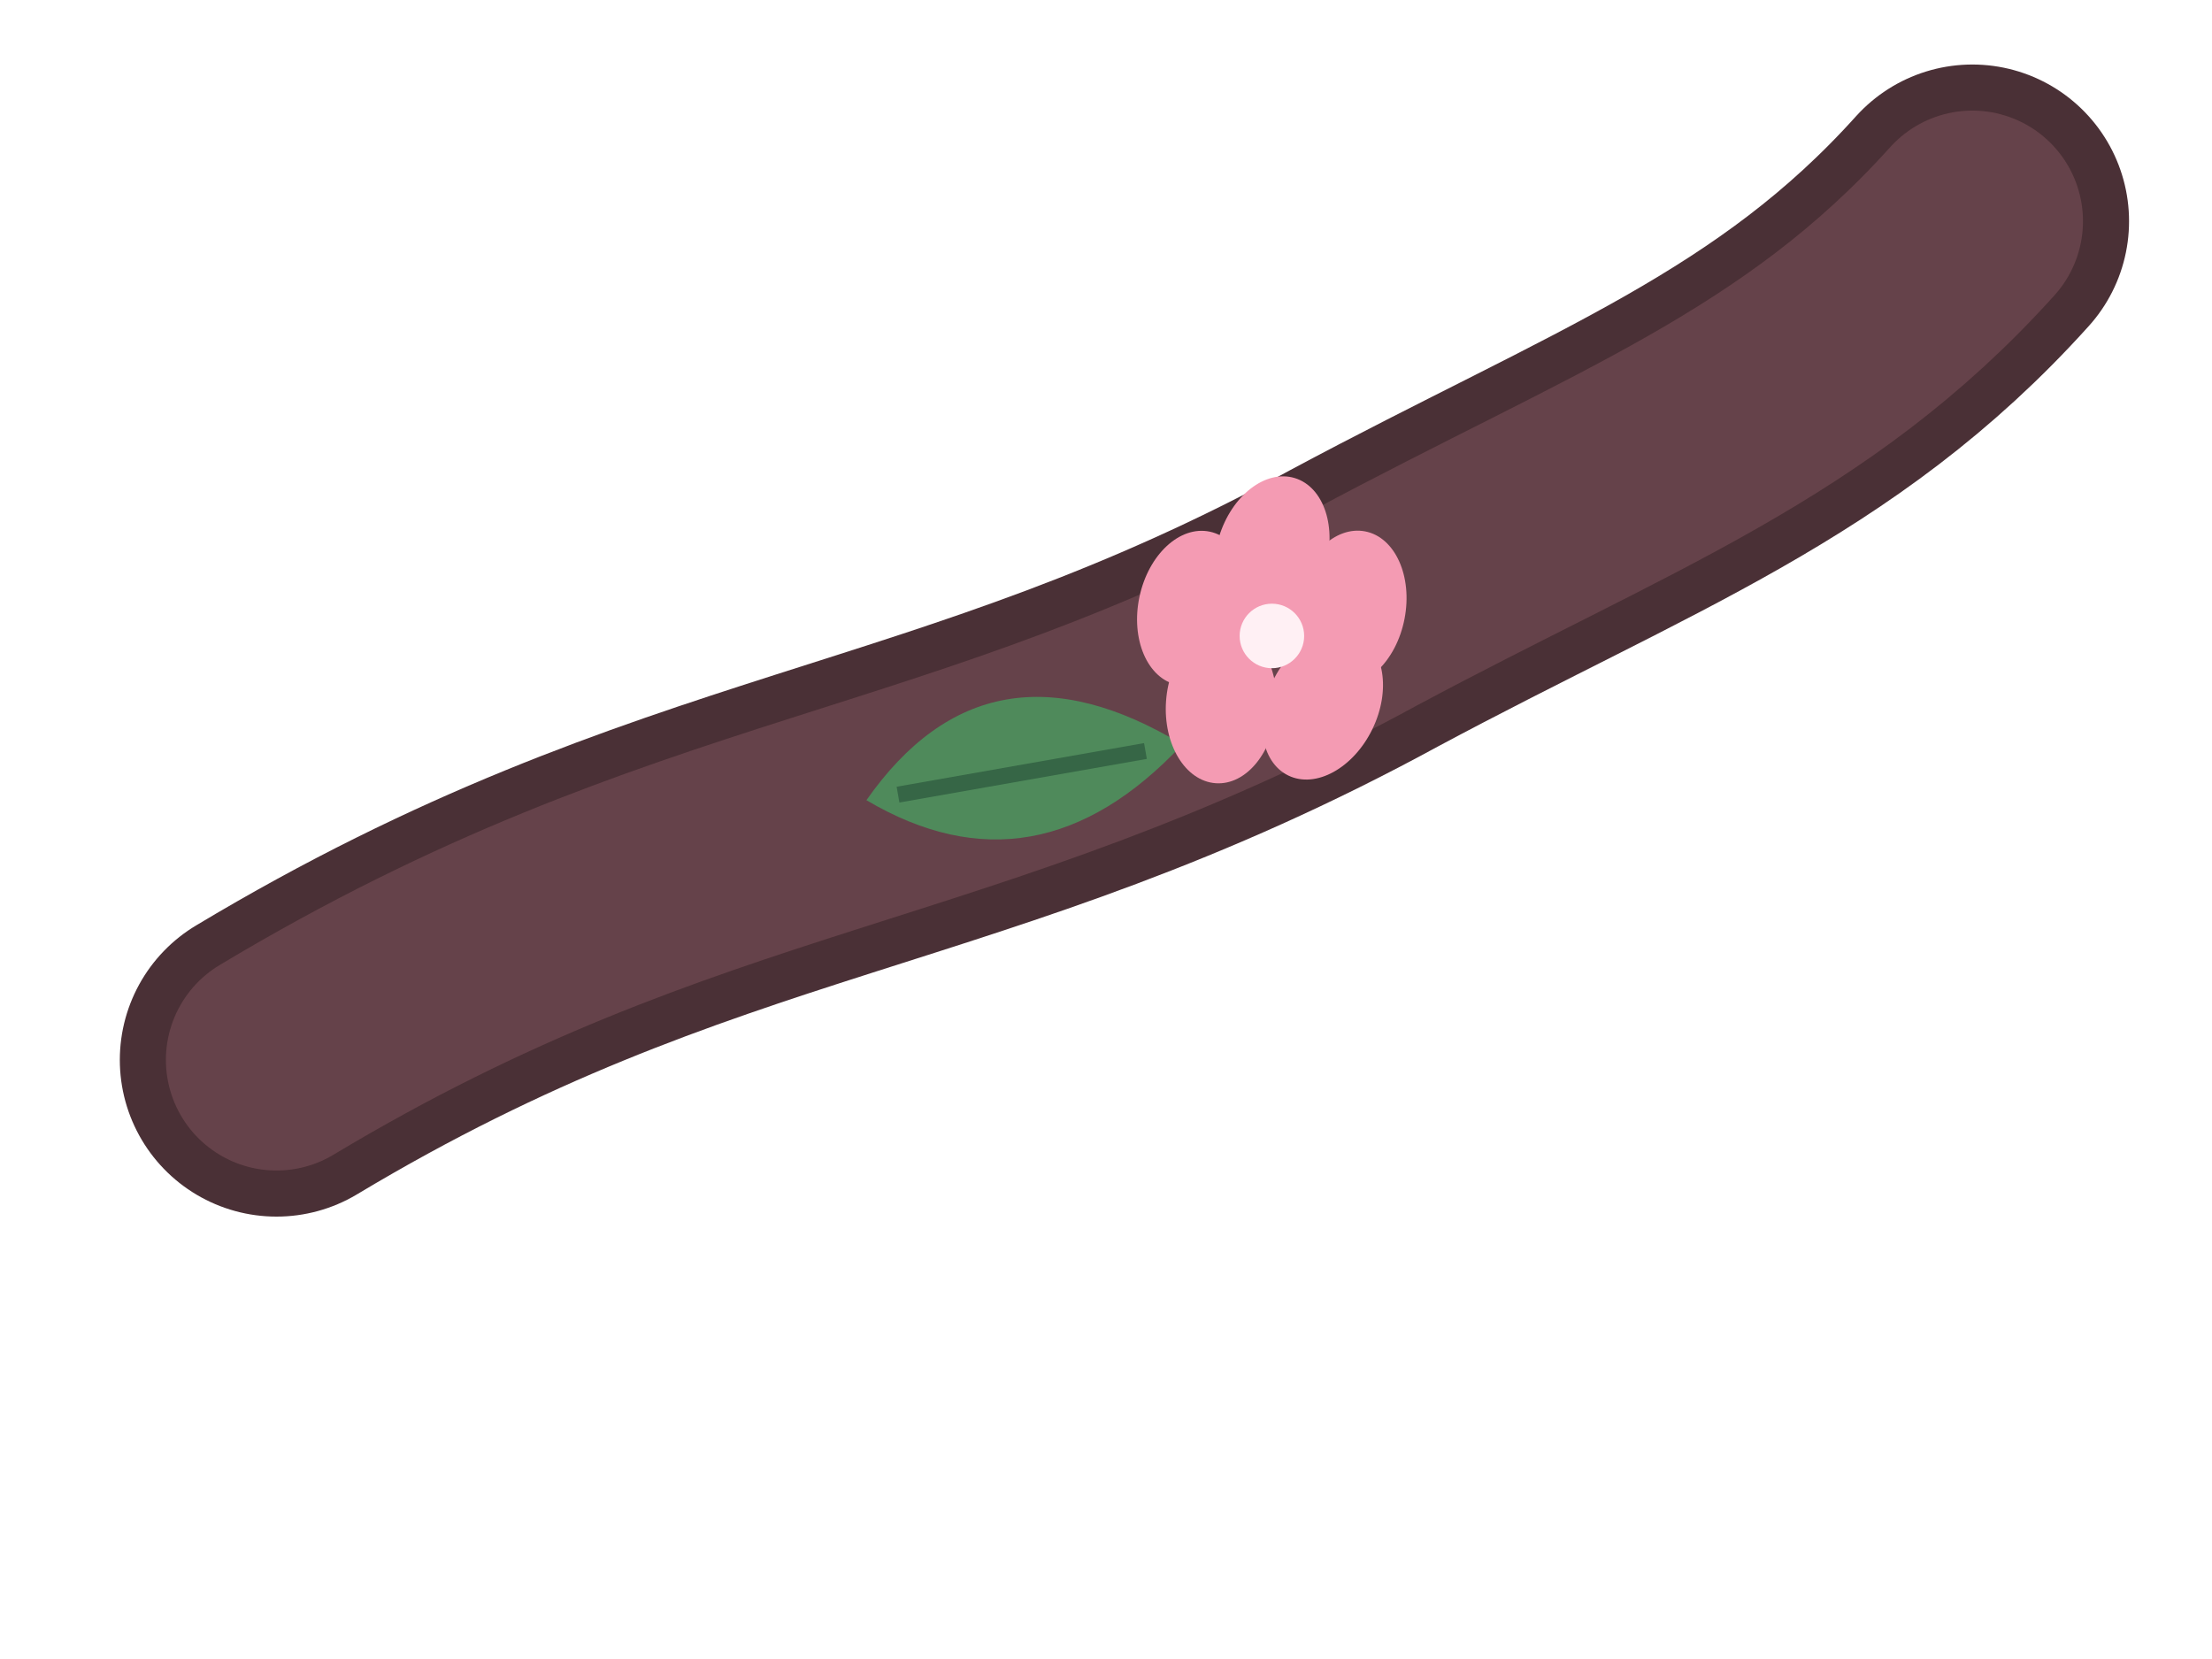
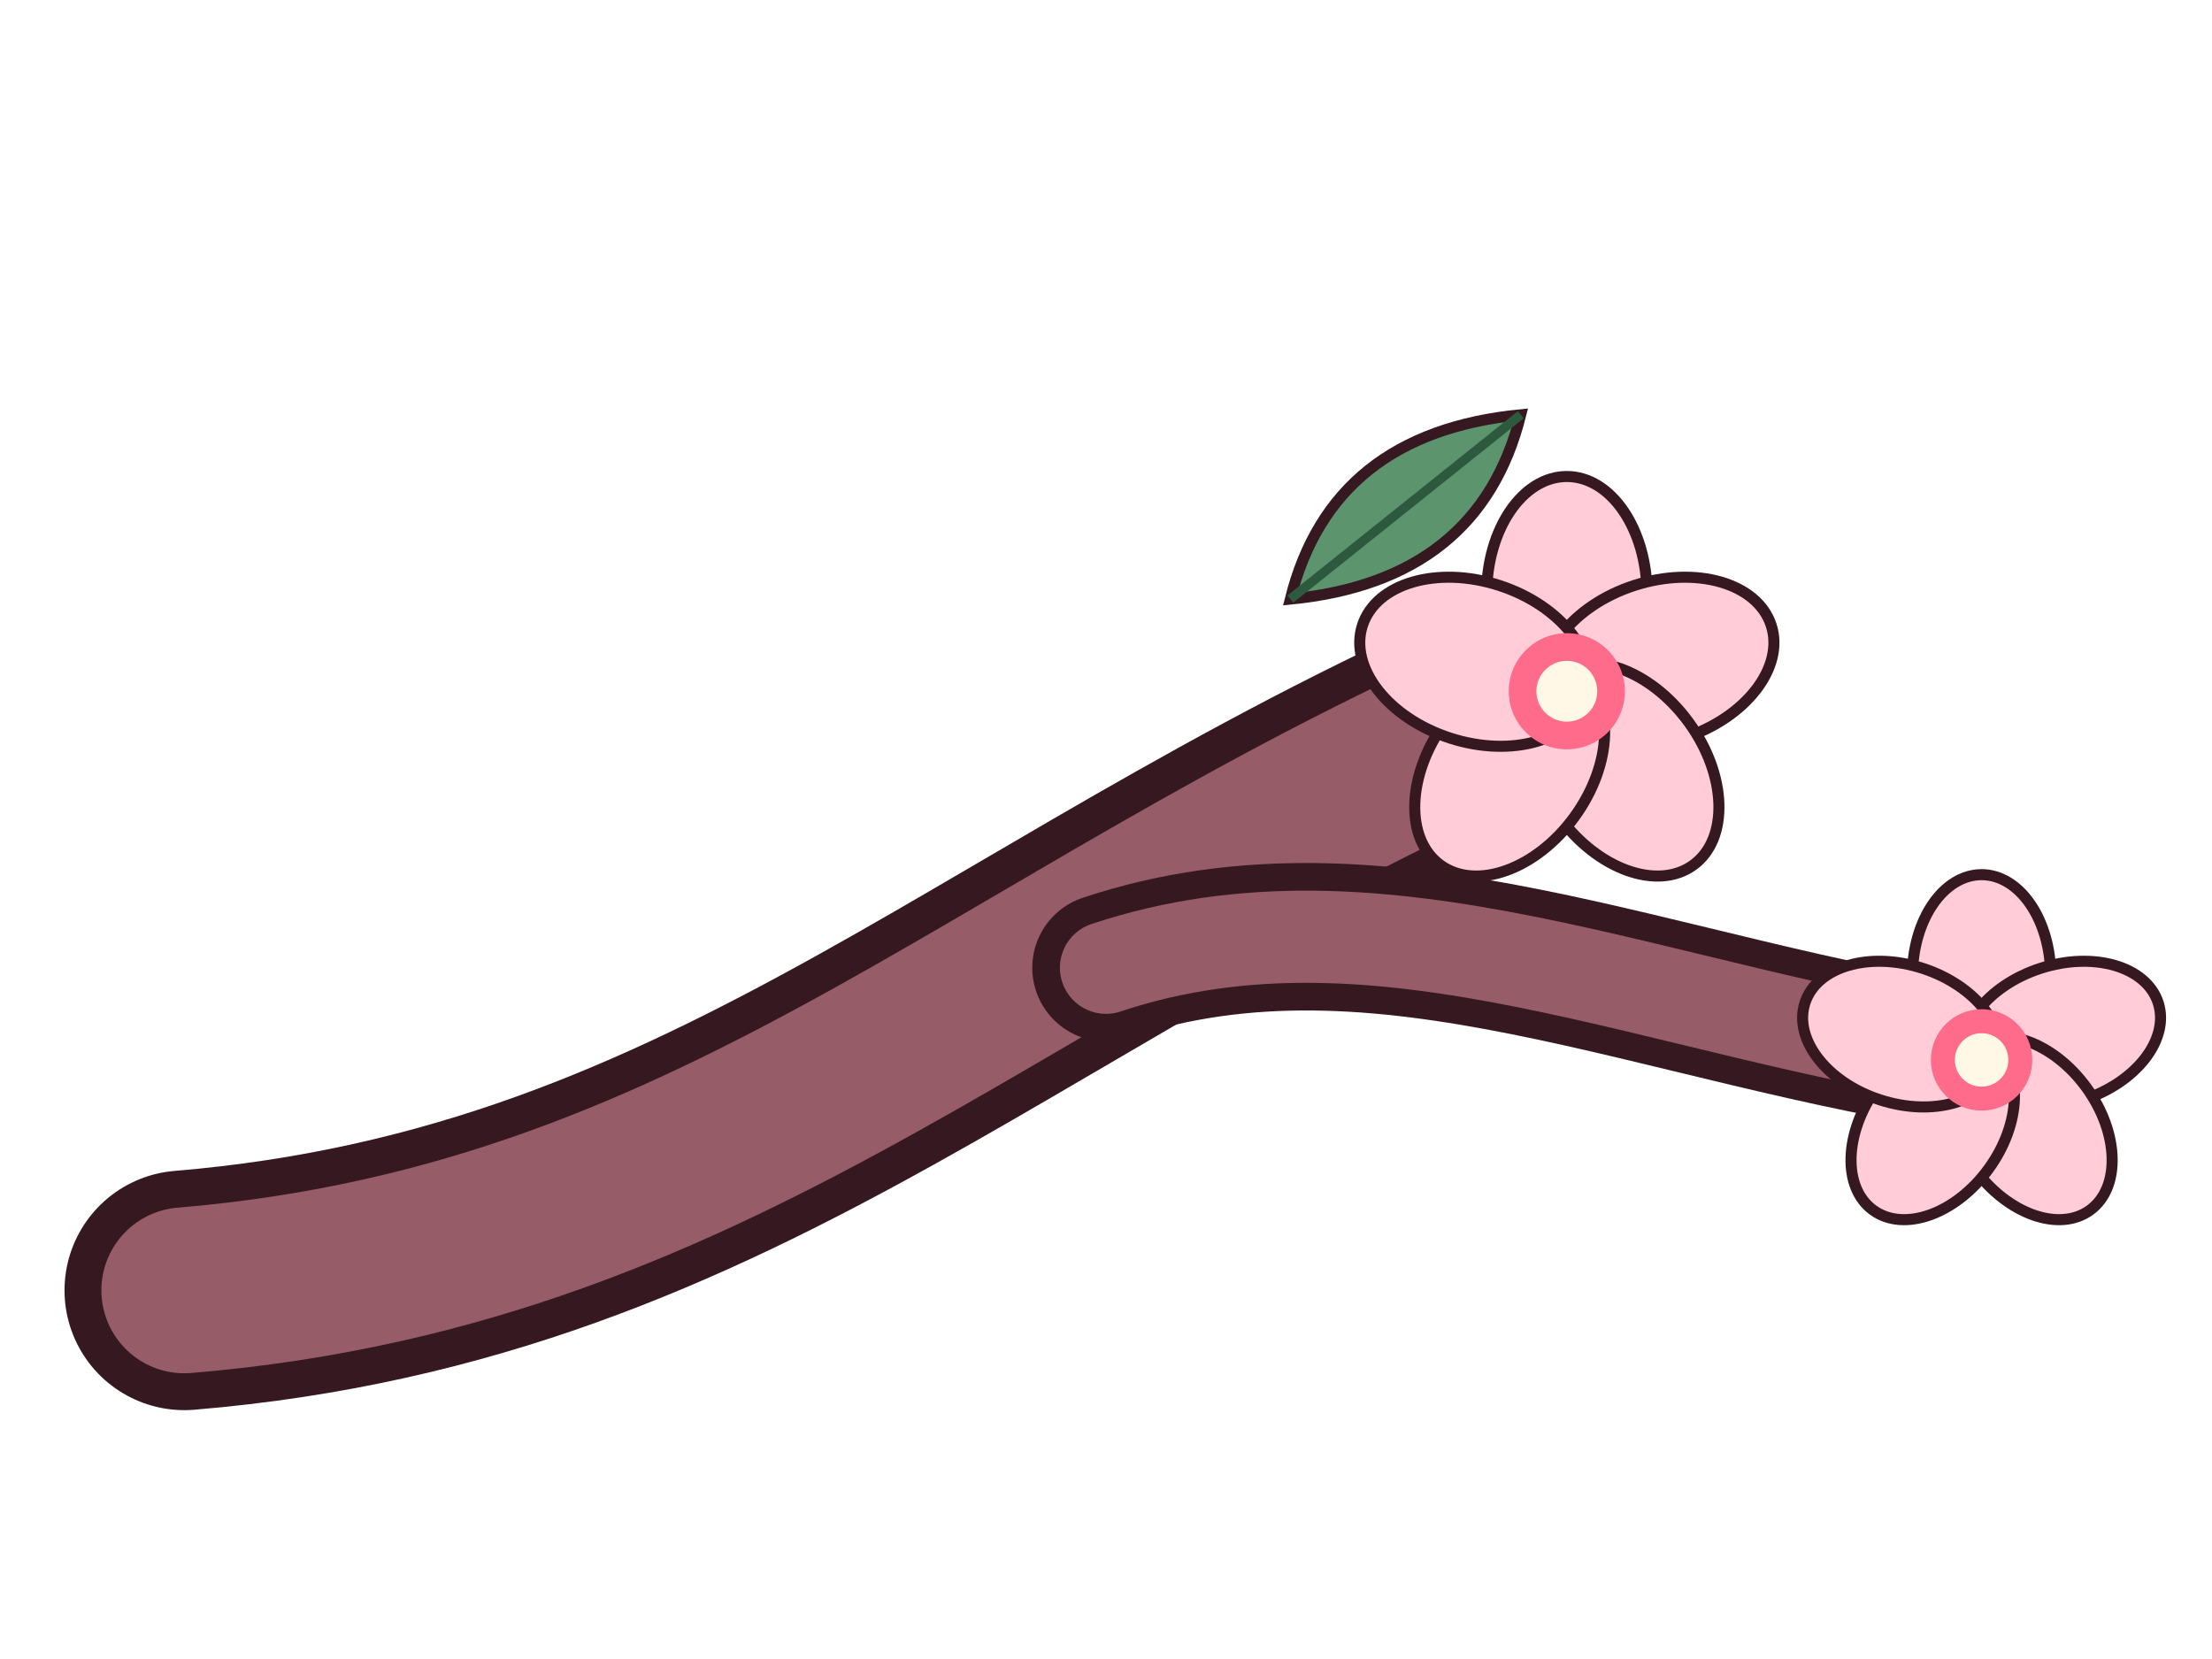
<svg xmlns="http://www.w3.org/2000/svg" width="240" height="180" viewBox="0 0 240 180">
-   <path d="M30 115 C75 88 104 90 148 66 C176 51 196 44 214 24" stroke="#4A3036" stroke-width="34" fill="none" stroke-linecap="round" />
-   <path d="M30 115 C75 88 104 90 148 66 C176 51 196 44 214 24" stroke="#67434A" stroke-width="24" fill="none" stroke-linecap="round" opacity=".95" />
-   <path d="M 93.76 84 Q 110 67.76 128.56 84 Q 110 97.92 93.76 84 Z" fill="#4F8A5B" transform="rotate(-10 110 84)" />
-   <path d="M 97.24 84 L 124.5 84" stroke="#28533A" stroke-width="1.74" opacity=".65" transform="rotate(-10 110 84)" />
-   <ellipse cx="138.0" cy="60.0" rx="6.0" ry="8.5" fill="#F49BB3" opacity="1" transform="rotate(17 138.0 60.0)" />
-   <ellipse cx="146.5" cy="66.0" rx="6.0" ry="8.5" fill="#F49BB3" opacity="1" transform="rotate(11 146.5 66.0)" />
-   <ellipse cx="143.5" cy="76.5" rx="6.0" ry="8.5" fill="#F49BB3" opacity="1" transform="rotate(26 143.5 76.5)" />
-   <ellipse cx="132.5" cy="76.5" rx="6.0" ry="8.5" fill="#F49BB3" opacity="1" transform="rotate(4 132.5 76.5)" />
-   <ellipse cx="129.5" cy="66.0" rx="6.0" ry="8.5" fill="#F49BB3" opacity="1" transform="rotate(12 129.5 66.0)" />
-   <circle cx="138" cy="69" r="3.5" fill="#FFF0F4" opacity="1" />
+   <path d="M20 140 C80 135 110 100 170 75" stroke="#361920" stroke-width="26" fill="none" stroke-linecap="round" />
+   <path d="M20 140 C80 135 110 100 170 75" stroke="#965C68" stroke-width="18" fill="none" stroke-linecap="round" />
+   <path d="M120 105 C150 95 180 110 215 115" stroke="#361920" stroke-width="16" fill="none" stroke-linecap="round" />
+   <path d="M120 105 C150 95 180 110 215 115" stroke="#965C68" stroke-width="10" fill="none" stroke-linecap="round" />
+   <path d="M140 65 Q144.5 47 165 45 Q160.5 63 140 65 Z" fill="#5C946E" stroke="#361920" stroke-width="1.2" />
+   <line x1="140" y1="65" x2="165" y2="45" stroke="#2D593E" stroke-width="1" />
+   <ellipse cx="170.0" cy="64.5" rx="8.7" ry="12.8" fill="#FFCCD7" stroke="#361920" stroke-width="1.2" transform="rotate(0 170.0 64.5)" />
+   <ellipse cx="180.0" cy="71.8" rx="8.7" ry="12.8" fill="#FFCCD7" stroke="#361920" stroke-width="1.2" transform="rotate(72 180.0 71.8)" />
+   <ellipse cx="176.2" cy="83.5" rx="8.7" ry="12.8" fill="#FFCCD7" stroke="#361920" stroke-width="1.2" transform="rotate(144 176.2 83.5)" />
+   <ellipse cx="163.8" cy="83.5" rx="8.7" ry="12.8" fill="#FFCCD7" stroke="#361920" stroke-width="1.2" transform="rotate(216 163.8 83.5)" />
+   <ellipse cx="160.0" cy="71.8" rx="8.7" ry="12.8" fill="#FFCCD7" stroke="#361920" stroke-width="1.2" transform="rotate(288 160.0 71.8)" />
+   <circle cx="170" cy="75" r="6.3" fill="#FF6B8B" />
+   <circle cx="170" cy="75" r="3.3" fill="#FFF8E7" />
+   <ellipse cx="215.0" cy="105.9" rx="7.5" ry="11.0" fill="#FFCCD7" stroke="#361920" stroke-width="1.2" transform="rotate(0 215.0 105.9)" />
+   <ellipse cx="223.7" cy="112.2" rx="7.5" ry="11.0" fill="#FFCCD7" stroke="#361920" stroke-width="1.2" transform="rotate(72 223.7 112.2)" />
+   <ellipse cx="220.3" cy="122.4" rx="7.5" ry="11.0" fill="#FFCCD7" stroke="#361920" stroke-width="1.2" transform="rotate(144 220.3 122.4)" />
+   <ellipse cx="209.7" cy="122.4" rx="7.5" ry="11.0" fill="#FFCCD7" stroke="#361920" stroke-width="1.2" transform="rotate(216 209.7 122.4)" />
+   <ellipse cx="206.3" cy="112.2" rx="7.5" ry="11.0" fill="#FFCCD7" stroke="#361920" stroke-width="1.2" transform="rotate(288 206.3 112.2)" />
+   <circle cx="215" cy="115" r="5.5" fill="#FF6B8B" />
+   <circle cx="215" cy="115" r="2.9" fill="#FFF8E7" />
</svg>
